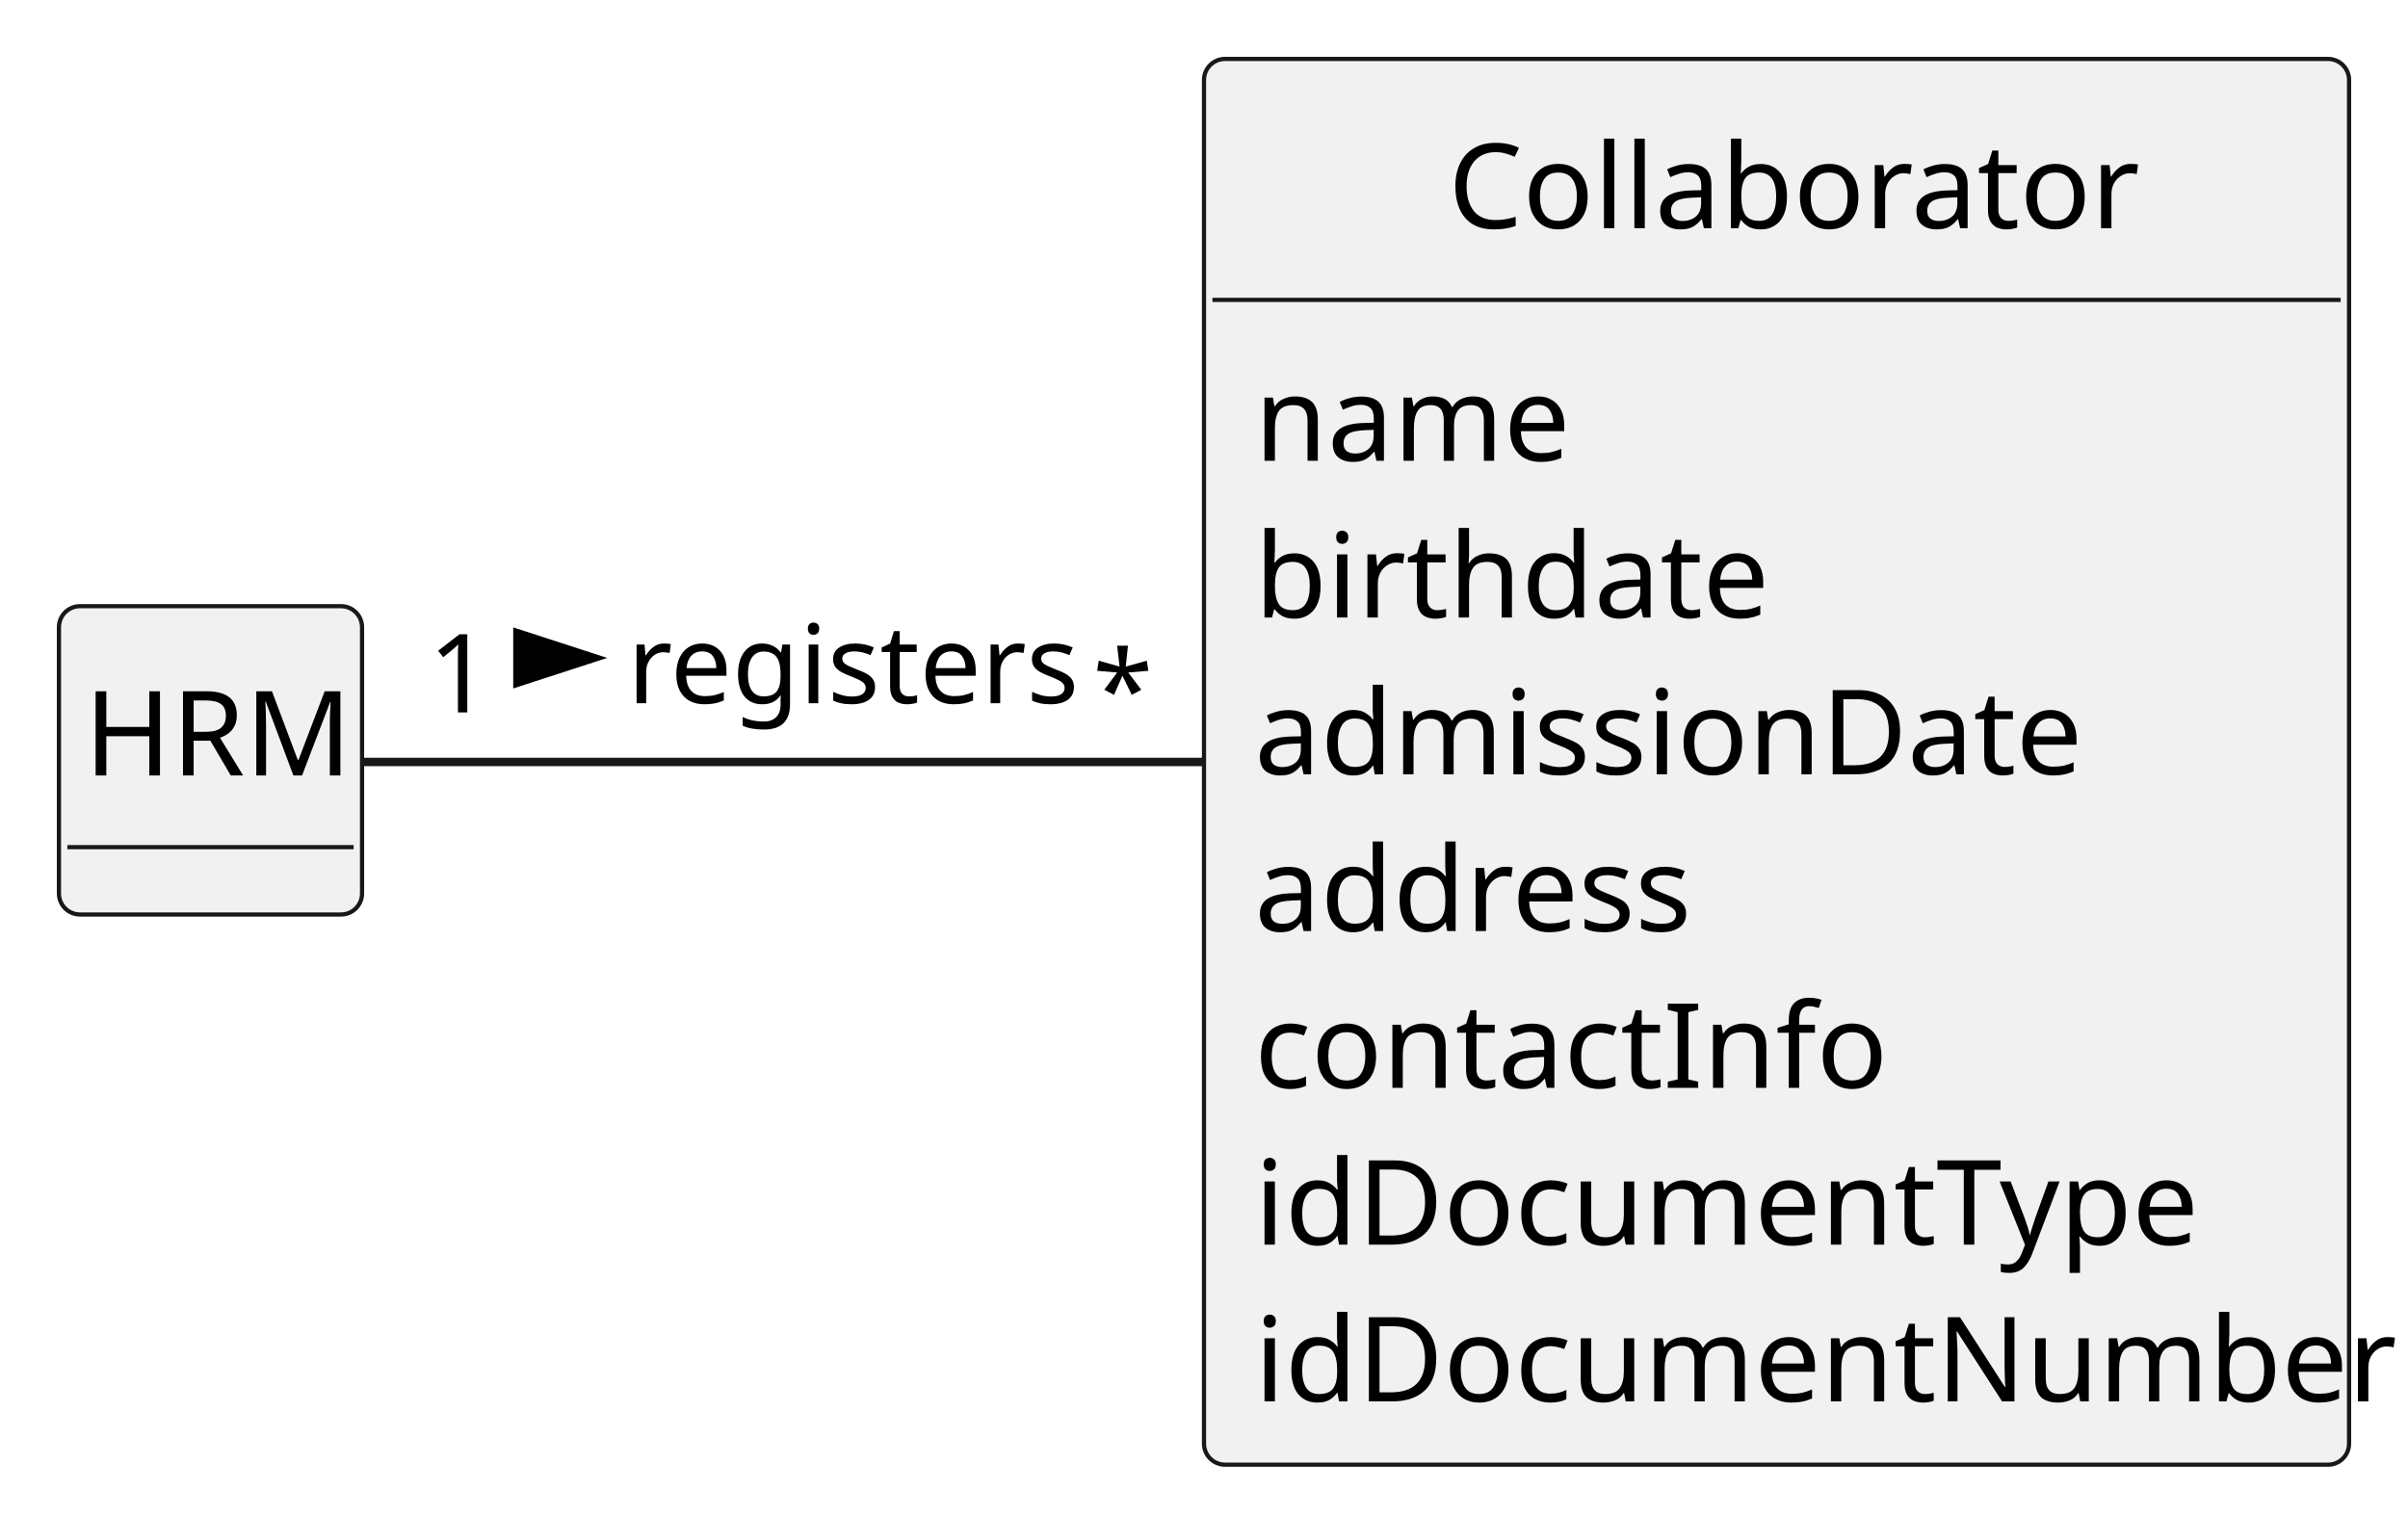
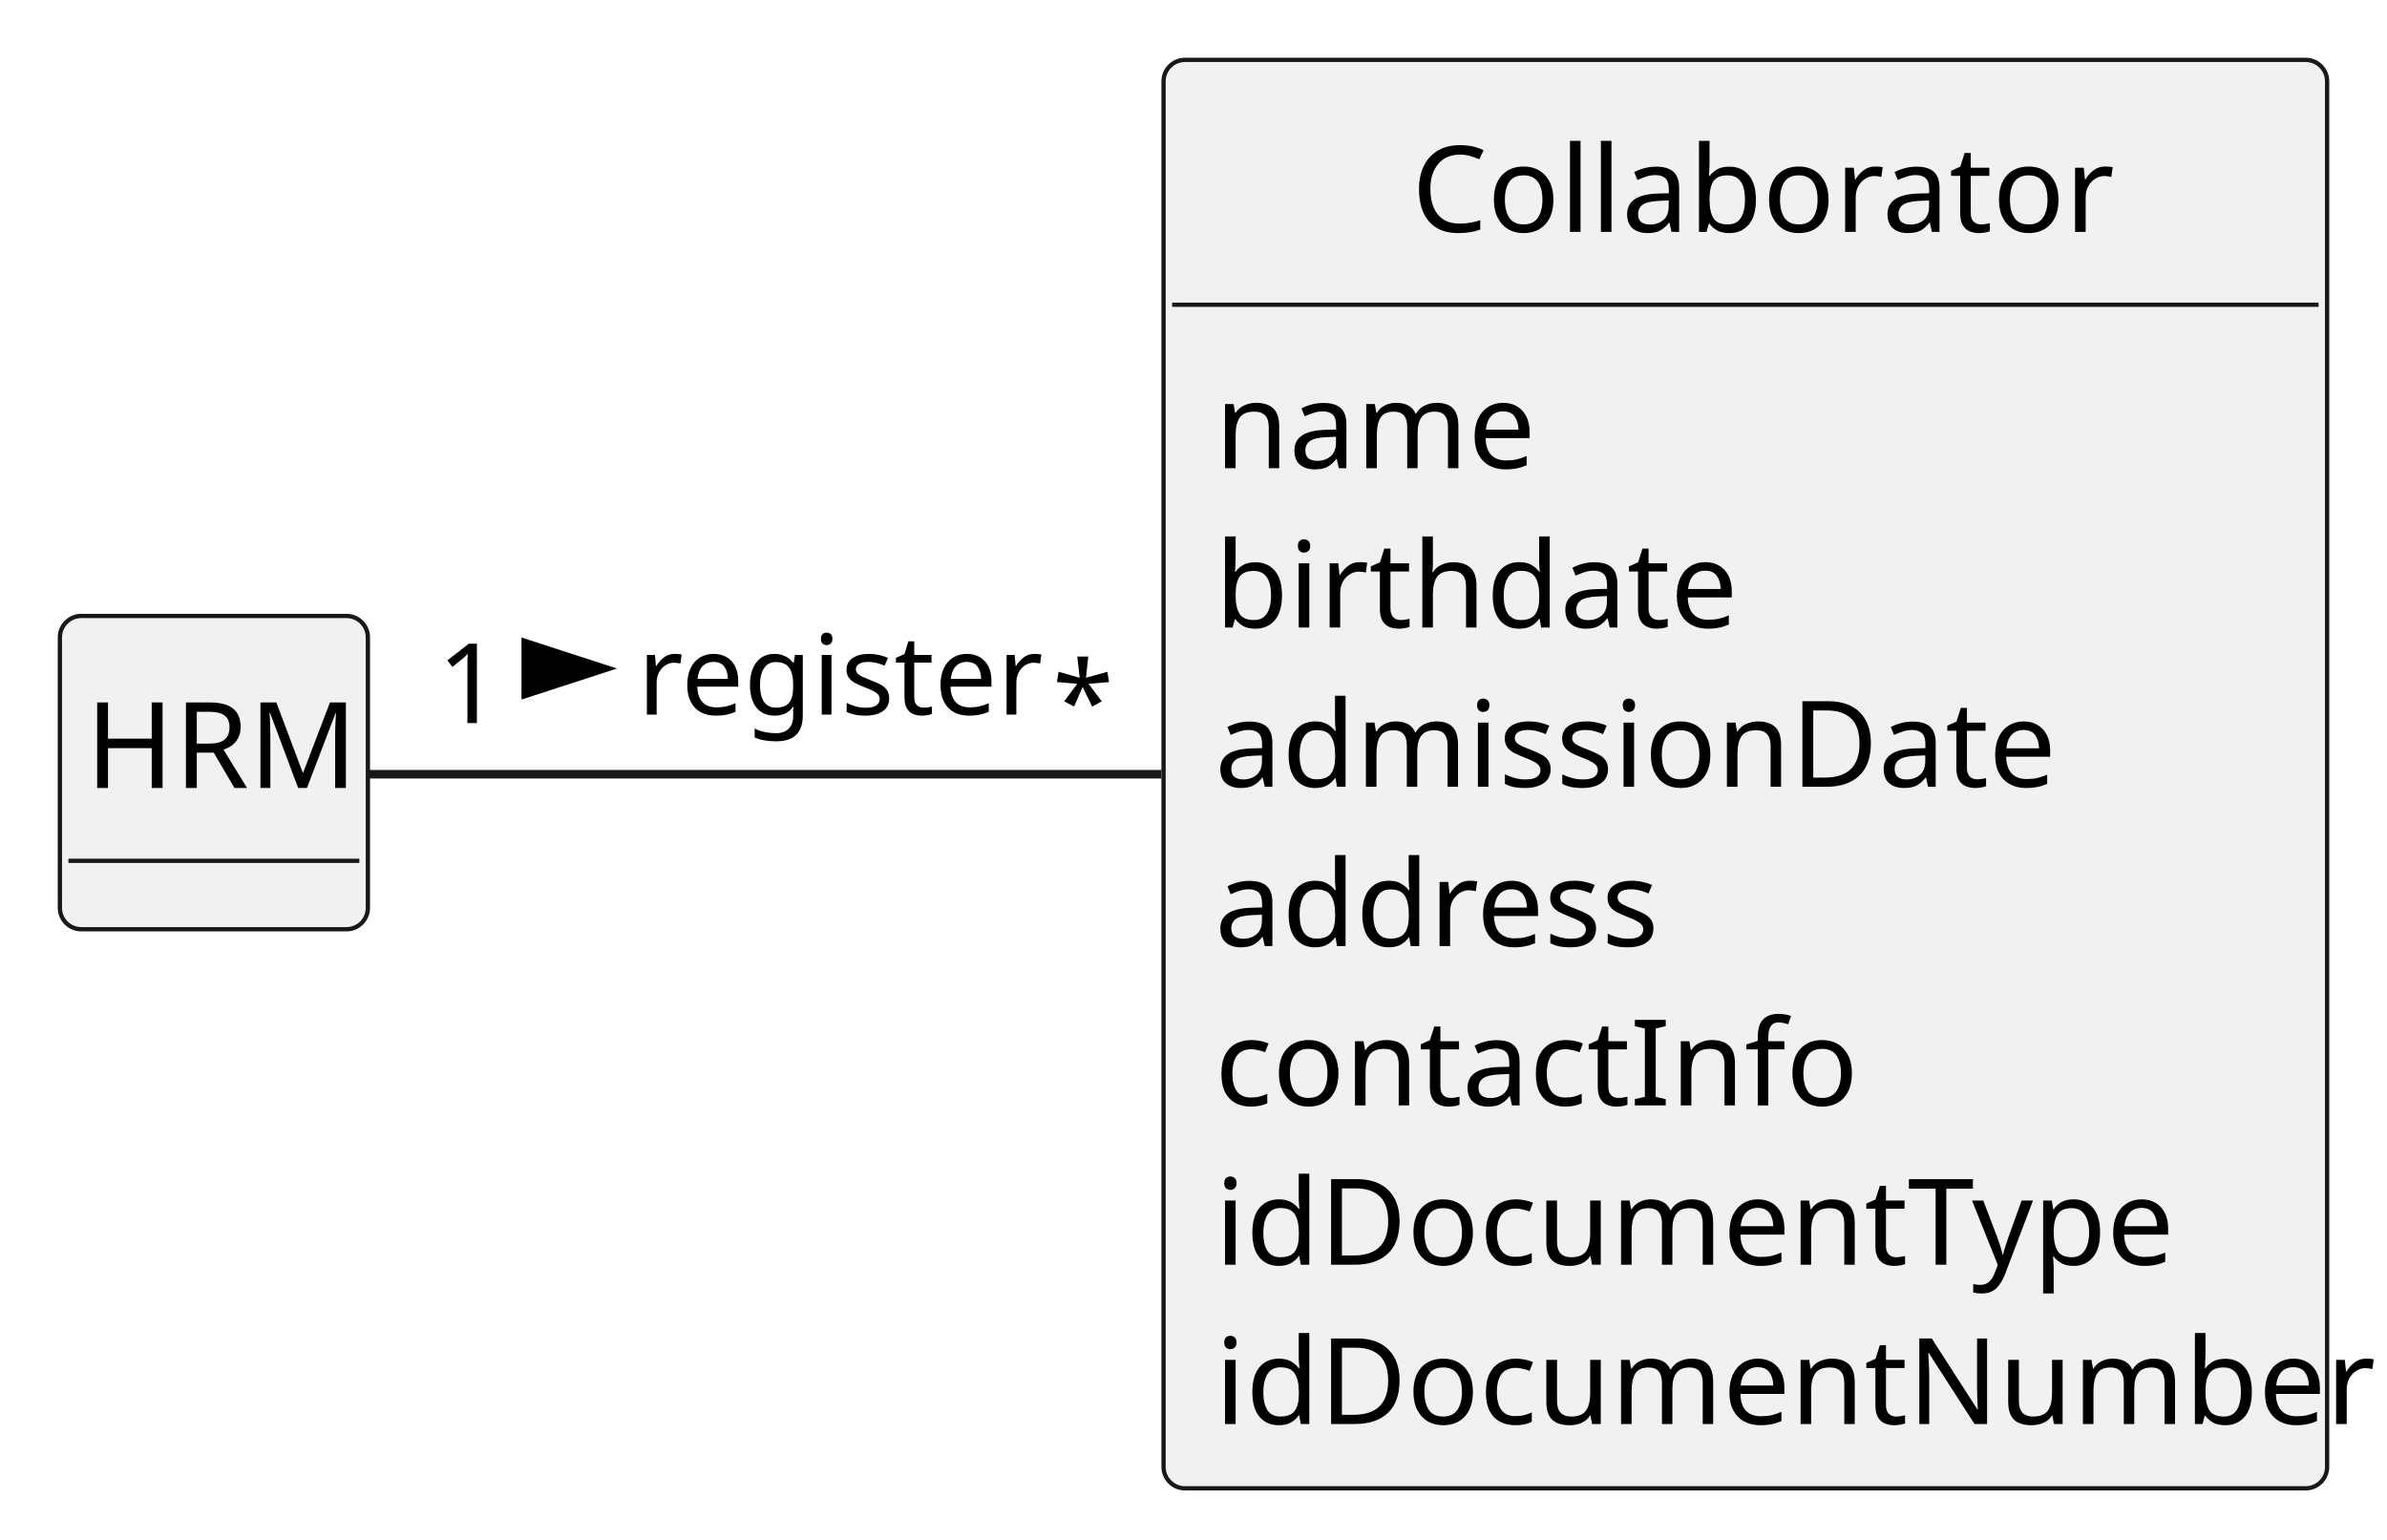
- <svg xmlns="http://www.w3.org/2000/svg" contentStyleType="text/css" height="180px" preserveAspectRatio="none" style="width:286px;height:180px;background:#FFFFFF;" version="1.1" viewBox="0 0 286 180" width="286px" zoomAndPan="magnify">
+ <svg xmlns="http://www.w3.org/2000/svg" contentStyleType="text/css" height="180px" preserveAspectRatio="none" style="width:279px;height:180px;background:#FFFFFF;" version="1.1" viewBox="0 0 279 180" width="279px" zoomAndPan="magnify">
  <defs />
  <g>
    <g id="elem_Collaborator">
-       <rect codeLine="11" fill="#F1F1F1" height="166.969" id="Collaborator" rx="2.5" ry="2.5" style="stroke:#181818;stroke-width:0.5;" width="136" x="143" y="7" />
-       <text fill="#000000" font-family="sans-serif" font-size="14" lengthAdjust="spacing" textLength="78" x="172" y="27.107">Collaborator</text>
-       <line style="stroke:#181818;stroke-width:0.5;" x1="144" x2="278" y1="35.621" y2="35.621" />
-       <text fill="#000000" font-family="sans-serif" font-size="14" lengthAdjust="spacing" textLength="35" x="149" y="54.728">name</text>
-       <text fill="#000000" font-family="sans-serif" font-size="14" lengthAdjust="spacing" textLength="56" x="149" y="73.35">birthdate</text>
-       <text fill="#000000" font-family="sans-serif" font-size="14" lengthAdjust="spacing" textLength="93" x="149" y="91.971">admissionDate</text>
-       <text fill="#000000" font-family="sans-serif" font-size="14" lengthAdjust="spacing" textLength="51" x="149" y="110.592">address</text>
-       <text fill="#000000" font-family="sans-serif" font-size="14" lengthAdjust="spacing" textLength="69" x="149" y="129.213">contactInfo</text>
-       <text fill="#000000" font-family="sans-serif" font-size="14" lengthAdjust="spacing" textLength="107" x="149" y="147.834">idDocumentType</text>
-       <text fill="#000000" font-family="sans-serif" font-size="14" lengthAdjust="spacing" textLength="124" x="149" y="166.455">idDocumentNumber</text>
+       <rect codeLine="11" fill="#F1F1F1" height="166.969" id="Collaborator" rx="2.5" ry="2.5" style="stroke:#181818;stroke-width:0.5;" width="136" x="136" y="7" />
+       <text fill="#000000" font-family="sans-serif" font-size="14" lengthAdjust="spacing" textLength="78" x="165" y="27.107">Collaborator</text>
+       <line style="stroke:#181818;stroke-width:0.5;" x1="137" x2="271" y1="35.621" y2="35.621" />
+       <text fill="#000000" font-family="sans-serif" font-size="14" lengthAdjust="spacing" textLength="35" x="142" y="54.728">name</text>
+       <text fill="#000000" font-family="sans-serif" font-size="14" lengthAdjust="spacing" textLength="56" x="142" y="73.35">birthdate</text>
+       <text fill="#000000" font-family="sans-serif" font-size="14" lengthAdjust="spacing" textLength="93" x="142" y="91.971">admissionDate</text>
+       <text fill="#000000" font-family="sans-serif" font-size="14" lengthAdjust="spacing" textLength="51" x="142" y="110.592">address</text>
+       <text fill="#000000" font-family="sans-serif" font-size="14" lengthAdjust="spacing" textLength="69" x="142" y="129.213">contactInfo</text>
+       <text fill="#000000" font-family="sans-serif" font-size="14" lengthAdjust="spacing" textLength="107" x="142" y="147.834">idDocumentType</text>
+       <text fill="#000000" font-family="sans-serif" font-size="14" lengthAdjust="spacing" textLength="124" x="142" y="166.455">idDocumentNumber</text>
    </g>
    <g id="elem_HRM">
      <rect codeLine="21" fill="#F1F1F1" height="36.621" id="HRM" rx="2.5" ry="2.5" style="stroke:#181818;stroke-width:0.5;" width="36" x="7" y="72" />
      <text fill="#000000" font-family="sans-serif" font-size="14" lengthAdjust="spacing" textLength="30" x="10" y="92.107">HRM</text>
      <line style="stroke:#181818;stroke-width:0.5;" x1="8" x2="42" y1="100.621" y2="100.621" />
    </g>
    <g id="link_HRM_Collaborator">
-       <path codeLine="26" d="M43.17,90.5 C66.21,90.5 107.22,90.5 142.94,90.5 " fill="none" id="HRM-Collaborator" style="stroke:#181818;stroke-width:1.0;" />
+       <path codeLine="26" d="M43.15,90.5 C64.84,90.5 102.38,90.5 135.75,90.5 " fill="none" id="HRM-Collaborator" style="stroke:#181818;stroke-width:1.0;" />
      <polygon fill="#000000" points="70.5,78.145,61.455,75.207,61.455,81.084,70.5,78.145" style="stroke:#000000;stroke-width:1.0;" />
-       <text fill="#000000" font-family="sans-serif" font-size="13" lengthAdjust="spacing" textLength="50" x="74.5" y="83.528">registers</text>
-       <text fill="#000000" font-family="sans-serif" font-size="13" lengthAdjust="spacing" textLength="7" x="50.89" y="84.62">1</text>
-       <text fill="#000000" font-family="sans-serif" font-size="13" lengthAdjust="spacing" textLength="5" x="129.781" y="86.564">*</text>
+       <text fill="#000000" font-family="sans-serif" font-size="13" lengthAdjust="spacing" textLength="43" x="74.5" y="83.528">register</text>
+       <text fill="#000000" font-family="sans-serif" font-size="13" lengthAdjust="spacing" textLength="7" x="51.133" y="84.517">1</text>
+       <text fill="#000000" font-family="sans-serif" font-size="13" lengthAdjust="spacing" textLength="5" x="123.012" y="86.616">*</text>
    </g>
  </g>
</svg>
